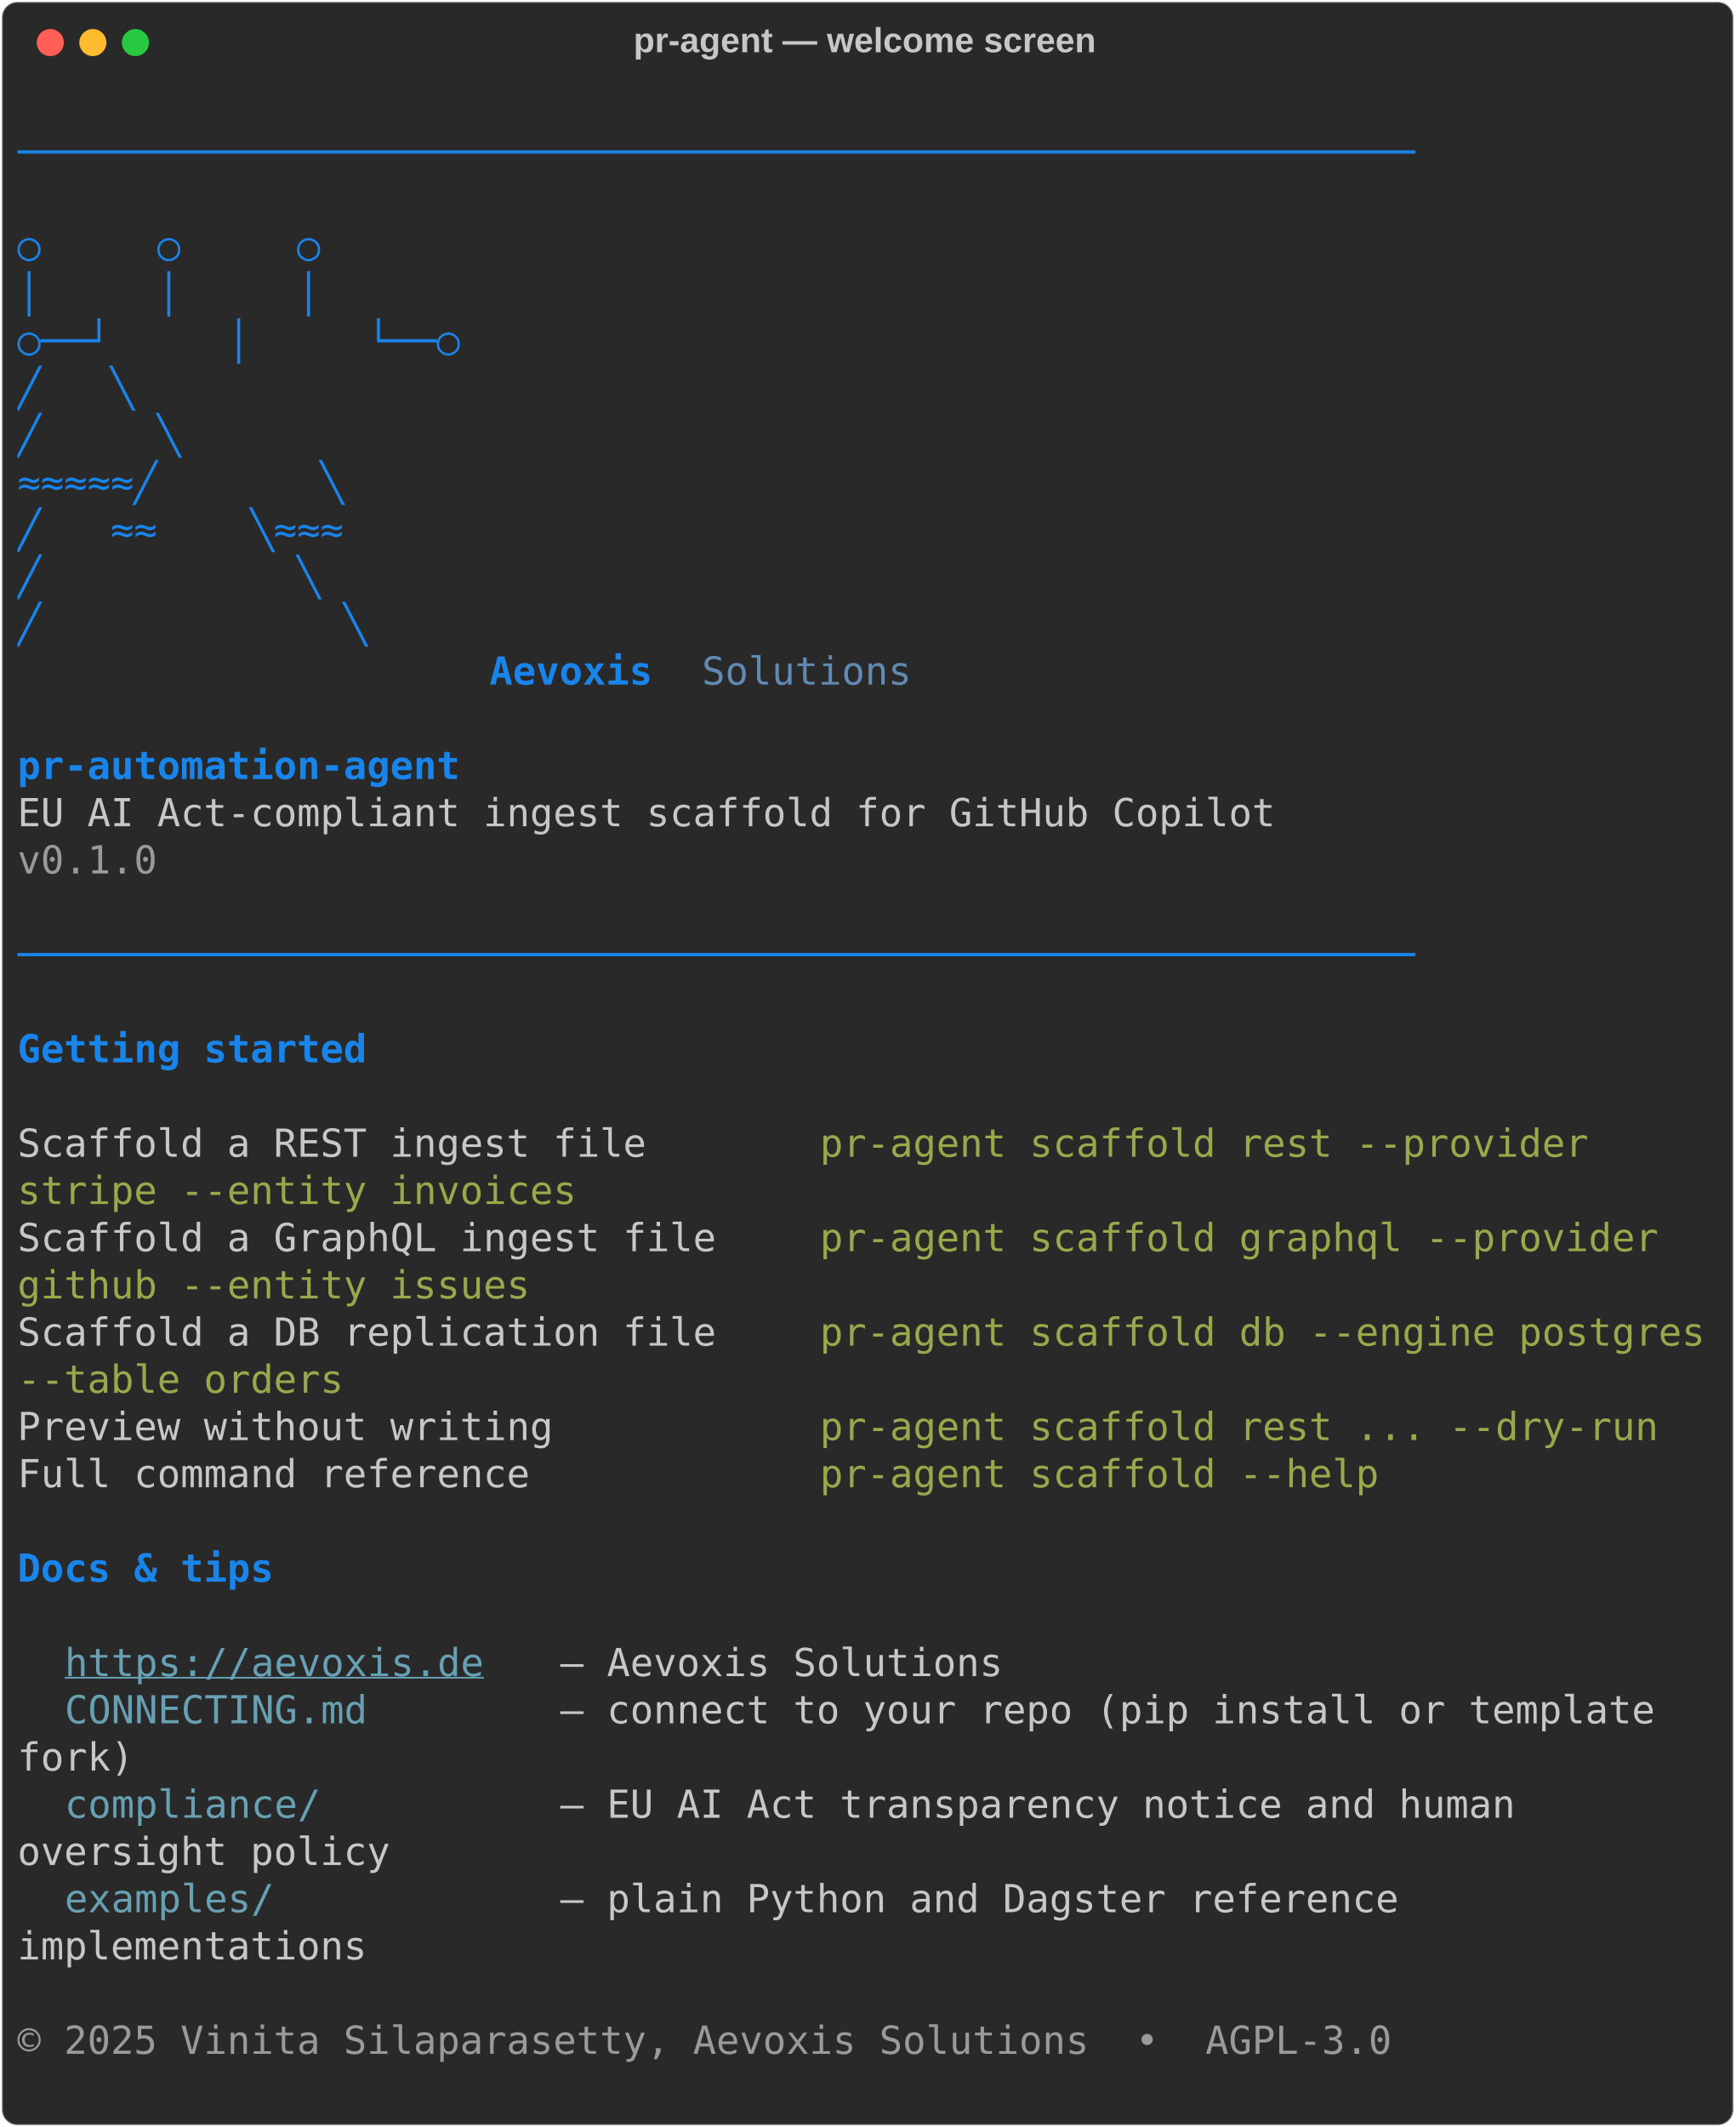
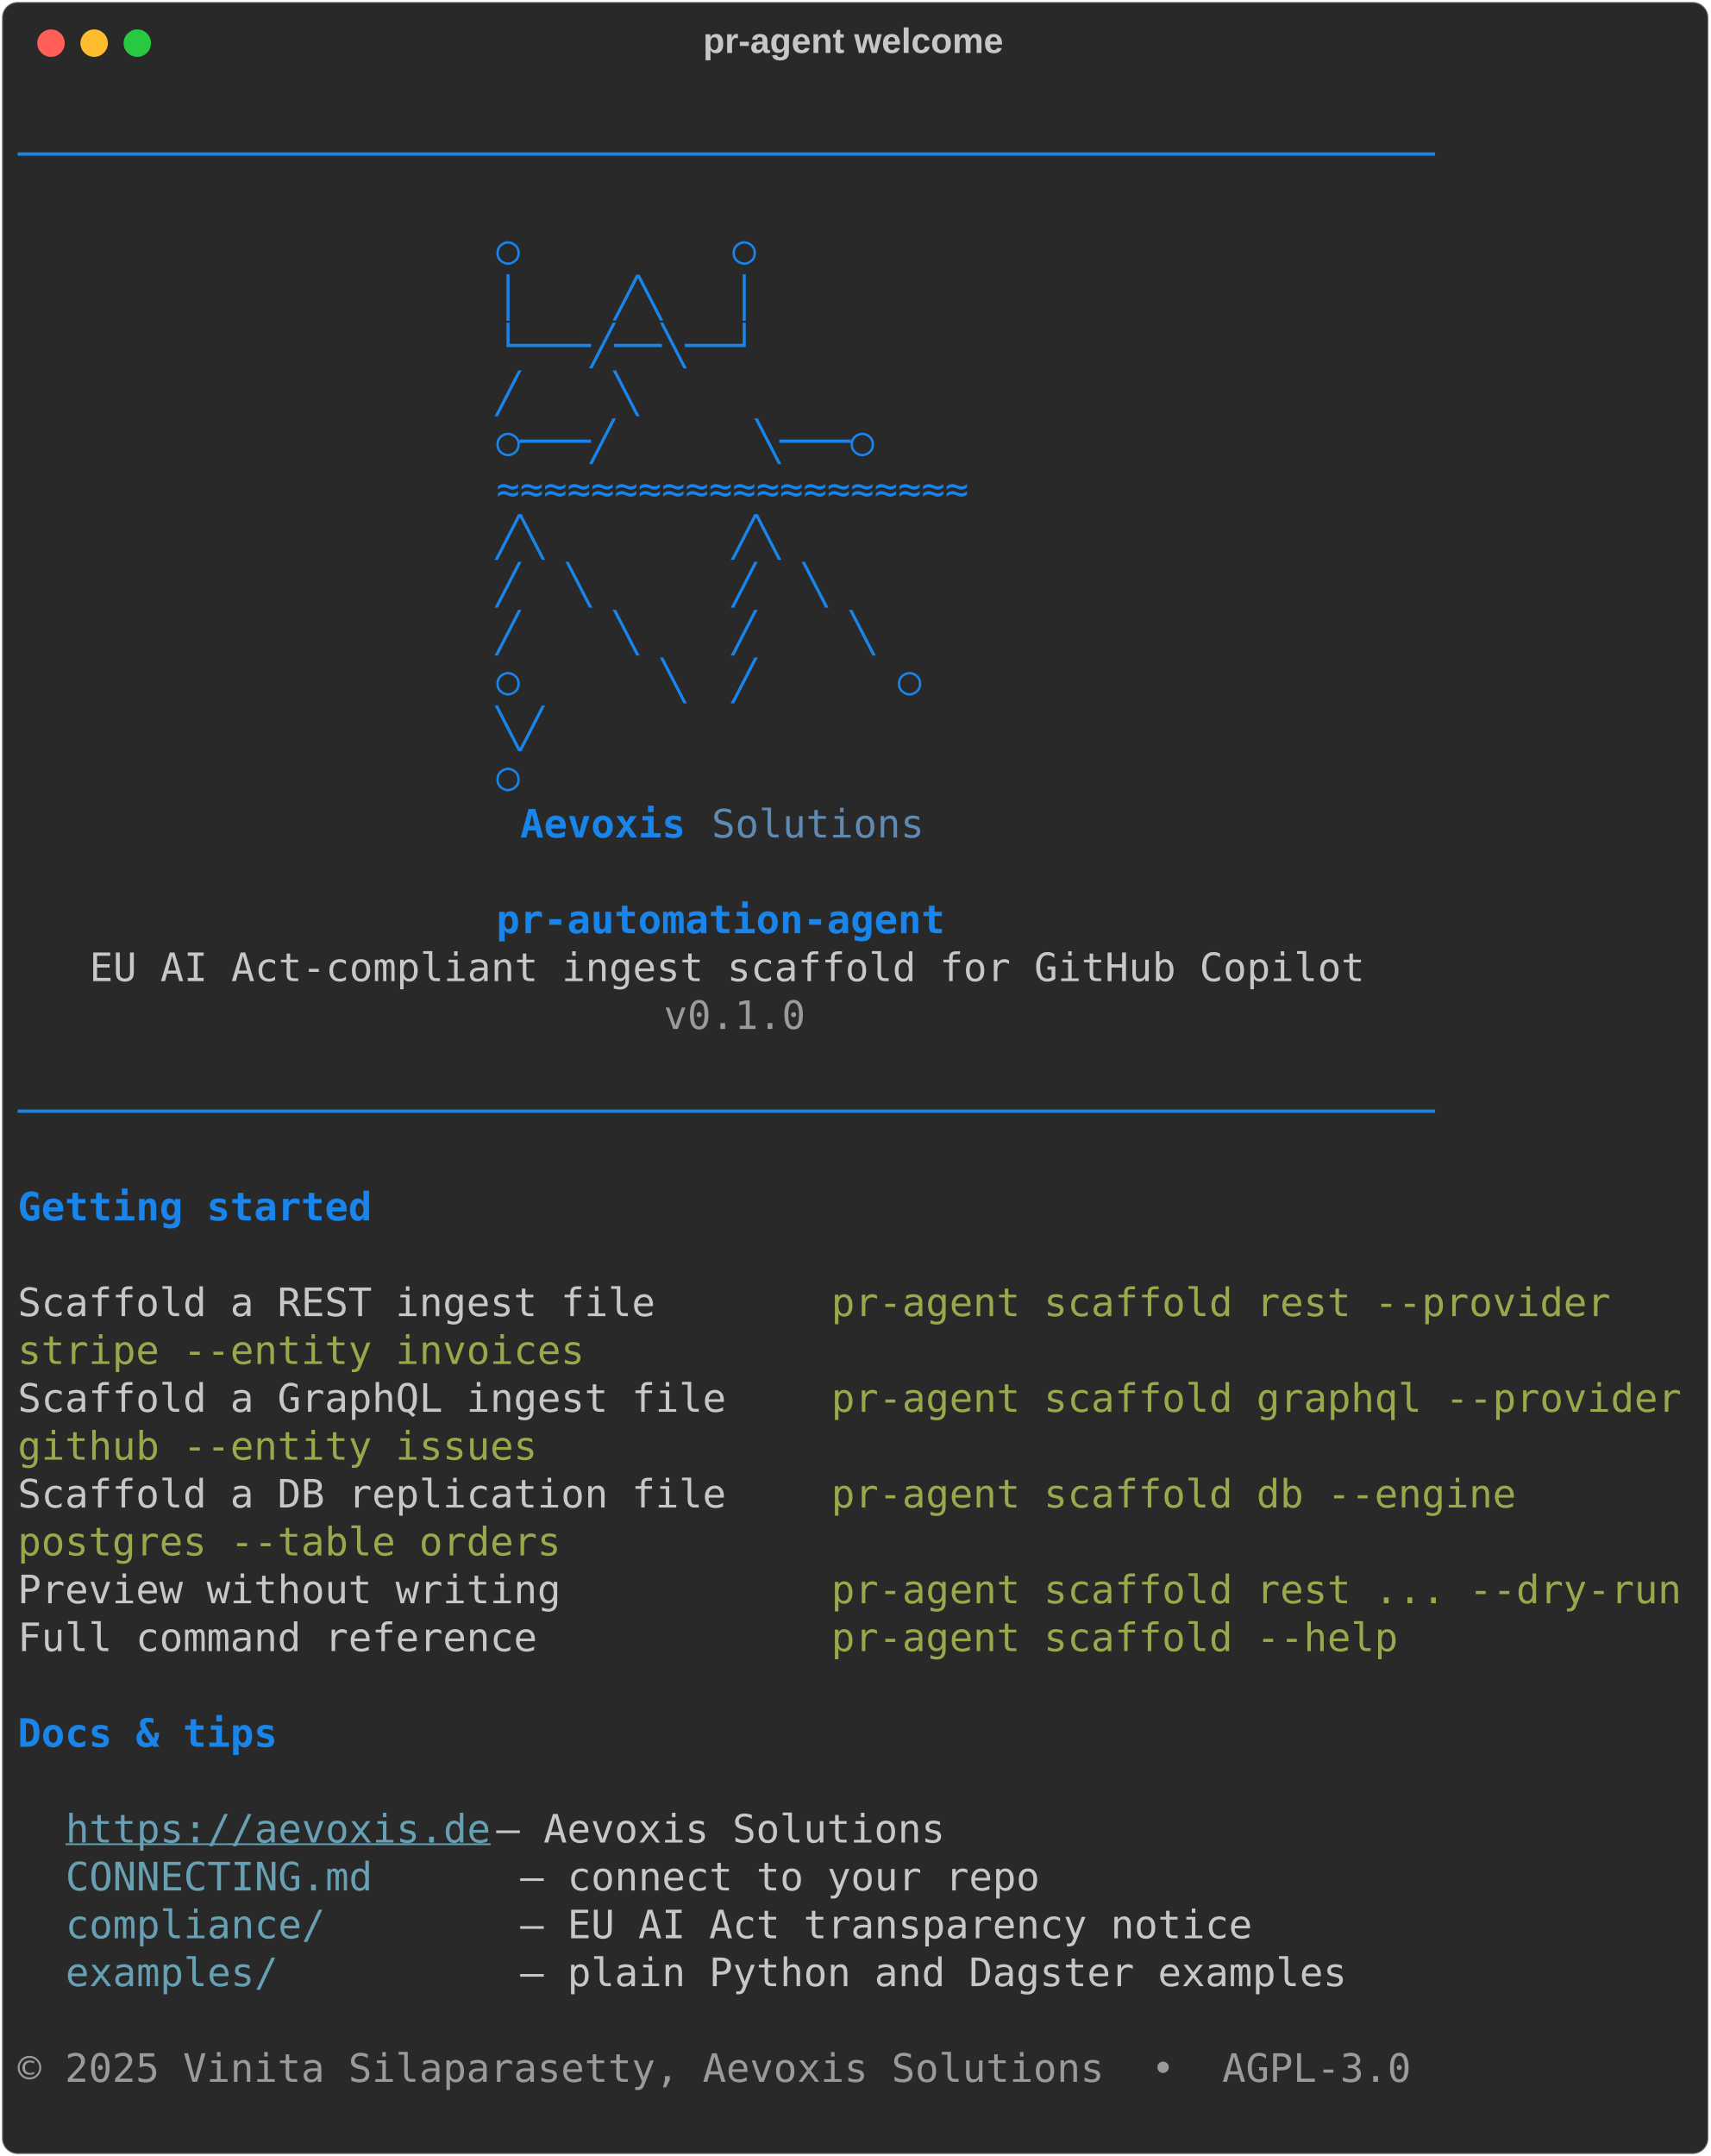
- <svg xmlns="http://www.w3.org/2000/svg" class="rich-terminal" viewBox="0 0 897 1099.2">
+ <svg xmlns="http://www.w3.org/2000/svg" class="rich-terminal" viewBox="0 0 872 1099.2">
  <style>

    @font-face {
        font-family: "Fira Code";
        src: local("FiraCode-Regular"),
                url("https://cdnjs.cloudflare.com/ajax/libs/firacode/6.2.0/woff2/FiraCode-Regular.woff2") format("woff2"),
                url("https://cdnjs.cloudflare.com/ajax/libs/firacode/6.2.0/woff/FiraCode-Regular.woff") format("woff");
        font-style: normal;
        font-weight: 400;
    }
    @font-face {
        font-family: "Fira Code";
        src: local("FiraCode-Bold"),
                url("https://cdnjs.cloudflare.com/ajax/libs/firacode/6.2.0/woff2/FiraCode-Bold.woff2") format("woff2"),
                url("https://cdnjs.cloudflare.com/ajax/libs/firacode/6.2.0/woff/FiraCode-Bold.woff") format("woff");
        font-style: bold;
        font-weight: 700;
    }

-     .terminal-3943613095-matrix {
+     .terminal-3923026582-matrix {
        font-family: Fira Code, monospace;
        font-size: 20px;
        line-height: 24.4px;
        font-variant-east-asian: full-width;
    }

-     .terminal-3943613095-title {
+     .terminal-3923026582-title {
        font-size: 18px;
        font-weight: bold;
        font-family: arial;
    }

-     .terminal-3943613095-r1 { fill: #c5c8c6 }
- .terminal-3943613095-r2 { fill: #1984e9 }
- .terminal-3943613095-r3 { fill: #1984e9;font-weight: bold }
- .terminal-3943613095-r4 { fill: #608ab1 }
- .terminal-3943613095-r5 { fill: #9a9b99 }
- .terminal-3943613095-r6 { fill: #98a84b }
- .terminal-3943613095-r7 { fill: #68a0b3;text-decoration: underline; }
- .terminal-3943613095-r8 { fill: #68a0b3 }
+     .terminal-3923026582-r1 { fill: #c5c8c6 }
+ .terminal-3923026582-r2 { fill: #1984e9 }
+ .terminal-3923026582-r3 { fill: #1984e9;font-weight: bold }
+ .terminal-3923026582-r4 { fill: #608ab1 }
+ .terminal-3923026582-r5 { fill: #9a9b99 }
+ .terminal-3923026582-r6 { fill: #98a84b }
+ .terminal-3923026582-r7 { fill: #68a0b3;text-decoration: underline; }
+ .terminal-3923026582-r8 { fill: #68a0b3 }
    </style>
  <defs>
-     <clipPath id="terminal-3943613095-clip-terminal">
-       <rect x="0" y="0" width="877.4" height="1048.2" />
-     </clipPath>
-     <clipPath id="terminal-3943613095-line-0">
-       <rect x="0" y="1.5" width="878.4" height="24.65" />
-     </clipPath>
-     <clipPath id="terminal-3943613095-line-1">
-       <rect x="0" y="25.9" width="878.4" height="24.65" />
-     </clipPath>
-     <clipPath id="terminal-3943613095-line-2">
-       <rect x="0" y="50.3" width="878.4" height="24.65" />
-     </clipPath>
-     <clipPath id="terminal-3943613095-line-3">
-       <rect x="0" y="74.7" width="878.4" height="24.65" />
-     </clipPath>
-     <clipPath id="terminal-3943613095-line-4">
-       <rect x="0" y="99.1" width="878.4" height="24.65" />
-     </clipPath>
-     <clipPath id="terminal-3943613095-line-5">
-       <rect x="0" y="123.5" width="878.4" height="24.65" />
-     </clipPath>
-     <clipPath id="terminal-3943613095-line-6">
-       <rect x="0" y="147.9" width="878.4" height="24.65" />
-     </clipPath>
-     <clipPath id="terminal-3943613095-line-7">
-       <rect x="0" y="172.3" width="878.4" height="24.65" />
-     </clipPath>
-     <clipPath id="terminal-3943613095-line-8">
-       <rect x="0" y="196.7" width="878.4" height="24.65" />
-     </clipPath>
-     <clipPath id="terminal-3943613095-line-9">
-       <rect x="0" y="221.1" width="878.4" height="24.65" />
-     </clipPath>
-     <clipPath id="terminal-3943613095-line-10">
-       <rect x="0" y="245.5" width="878.4" height="24.65" />
-     </clipPath>
-     <clipPath id="terminal-3943613095-line-11">
-       <rect x="0" y="269.9" width="878.4" height="24.65" />
-     </clipPath>
-     <clipPath id="terminal-3943613095-line-12">
-       <rect x="0" y="294.3" width="878.4" height="24.65" />
-     </clipPath>
-     <clipPath id="terminal-3943613095-line-13">
-       <rect x="0" y="318.7" width="878.4" height="24.65" />
-     </clipPath>
-     <clipPath id="terminal-3943613095-line-14">
-       <rect x="0" y="343.1" width="878.4" height="24.65" />
-     </clipPath>
-     <clipPath id="terminal-3943613095-line-15">
-       <rect x="0" y="367.5" width="878.4" height="24.65" />
-     </clipPath>
-     <clipPath id="terminal-3943613095-line-16">
-       <rect x="0" y="391.9" width="878.4" height="24.65" />
-     </clipPath>
-     <clipPath id="terminal-3943613095-line-17">
-       <rect x="0" y="416.3" width="878.4" height="24.65" />
-     </clipPath>
-     <clipPath id="terminal-3943613095-line-18">
-       <rect x="0" y="440.7" width="878.4" height="24.65" />
-     </clipPath>
-     <clipPath id="terminal-3943613095-line-19">
-       <rect x="0" y="465.1" width="878.4" height="24.65" />
-     </clipPath>
-     <clipPath id="terminal-3943613095-line-20">
-       <rect x="0" y="489.5" width="878.4" height="24.65" />
-     </clipPath>
-     <clipPath id="terminal-3943613095-line-21">
-       <rect x="0" y="513.9" width="878.4" height="24.65" />
-     </clipPath>
-     <clipPath id="terminal-3943613095-line-22">
-       <rect x="0" y="538.3" width="878.4" height="24.65" />
-     </clipPath>
-     <clipPath id="terminal-3943613095-line-23">
-       <rect x="0" y="562.7" width="878.4" height="24.65" />
-     </clipPath>
-     <clipPath id="terminal-3943613095-line-24">
-       <rect x="0" y="587.1" width="878.4" height="24.65" />
-     </clipPath>
-     <clipPath id="terminal-3943613095-line-25">
-       <rect x="0" y="611.5" width="878.4" height="24.65" />
-     </clipPath>
-     <clipPath id="terminal-3943613095-line-26">
-       <rect x="0" y="635.9" width="878.4" height="24.65" />
-     </clipPath>
-     <clipPath id="terminal-3943613095-line-27">
-       <rect x="0" y="660.3" width="878.4" height="24.65" />
-     </clipPath>
-     <clipPath id="terminal-3943613095-line-28">
-       <rect x="0" y="684.7" width="878.4" height="24.65" />
-     </clipPath>
-     <clipPath id="terminal-3943613095-line-29">
-       <rect x="0" y="709.1" width="878.4" height="24.65" />
-     </clipPath>
-     <clipPath id="terminal-3943613095-line-30">
-       <rect x="0" y="733.5" width="878.4" height="24.65" />
-     </clipPath>
-     <clipPath id="terminal-3943613095-line-31">
-       <rect x="0" y="757.9" width="878.4" height="24.65" />
-     </clipPath>
-     <clipPath id="terminal-3943613095-line-32">
-       <rect x="0" y="782.3" width="878.4" height="24.65" />
-     </clipPath>
-     <clipPath id="terminal-3943613095-line-33">
-       <rect x="0" y="806.7" width="878.4" height="24.65" />
-     </clipPath>
-     <clipPath id="terminal-3943613095-line-34">
-       <rect x="0" y="831.1" width="878.4" height="24.65" />
-     </clipPath>
-     <clipPath id="terminal-3943613095-line-35">
-       <rect x="0" y="855.5" width="878.4" height="24.65" />
-     </clipPath>
-     <clipPath id="terminal-3943613095-line-36">
-       <rect x="0" y="879.9" width="878.4" height="24.65" />
-     </clipPath>
-     <clipPath id="terminal-3943613095-line-37">
-       <rect x="0" y="904.3" width="878.4" height="24.65" />
-     </clipPath>
-     <clipPath id="terminal-3943613095-line-38">
-       <rect x="0" y="928.7" width="878.4" height="24.65" />
-     </clipPath>
-     <clipPath id="terminal-3943613095-line-39">
-       <rect x="0" y="953.1" width="878.4" height="24.65" />
-     </clipPath>
-     <clipPath id="terminal-3943613095-line-40">
-       <rect x="0" y="977.5" width="878.4" height="24.65" />
-     </clipPath>
-     <clipPath id="terminal-3943613095-line-41">
-       <rect x="0" y="1001.9" width="878.4" height="24.65" />
+     <clipPath id="terminal-3923026582-clip-terminal">
+       <rect x="0" y="0" width="853.0" height="1048.2" />
+     </clipPath>
+     <clipPath id="terminal-3923026582-line-0">
+       <rect x="0" y="1.5" width="854" height="24.65" />
+     </clipPath>
+     <clipPath id="terminal-3923026582-line-1">
+       <rect x="0" y="25.9" width="854" height="24.65" />
+     </clipPath>
+     <clipPath id="terminal-3923026582-line-2">
+       <rect x="0" y="50.3" width="854" height="24.65" />
+     </clipPath>
+     <clipPath id="terminal-3923026582-line-3">
+       <rect x="0" y="74.7" width="854" height="24.65" />
+     </clipPath>
+     <clipPath id="terminal-3923026582-line-4">
+       <rect x="0" y="99.1" width="854" height="24.65" />
+     </clipPath>
+     <clipPath id="terminal-3923026582-line-5">
+       <rect x="0" y="123.5" width="854" height="24.65" />
+     </clipPath>
+     <clipPath id="terminal-3923026582-line-6">
+       <rect x="0" y="147.9" width="854" height="24.65" />
+     </clipPath>
+     <clipPath id="terminal-3923026582-line-7">
+       <rect x="0" y="172.3" width="854" height="24.65" />
+     </clipPath>
+     <clipPath id="terminal-3923026582-line-8">
+       <rect x="0" y="196.7" width="854" height="24.65" />
+     </clipPath>
+     <clipPath id="terminal-3923026582-line-9">
+       <rect x="0" y="221.1" width="854" height="24.65" />
+     </clipPath>
+     <clipPath id="terminal-3923026582-line-10">
+       <rect x="0" y="245.5" width="854" height="24.65" />
+     </clipPath>
+     <clipPath id="terminal-3923026582-line-11">
+       <rect x="0" y="269.9" width="854" height="24.65" />
+     </clipPath>
+     <clipPath id="terminal-3923026582-line-12">
+       <rect x="0" y="294.3" width="854" height="24.65" />
+     </clipPath>
+     <clipPath id="terminal-3923026582-line-13">
+       <rect x="0" y="318.7" width="854" height="24.65" />
+     </clipPath>
+     <clipPath id="terminal-3923026582-line-14">
+       <rect x="0" y="343.1" width="854" height="24.65" />
+     </clipPath>
+     <clipPath id="terminal-3923026582-line-15">
+       <rect x="0" y="367.5" width="854" height="24.65" />
+     </clipPath>
+     <clipPath id="terminal-3923026582-line-16">
+       <rect x="0" y="391.9" width="854" height="24.65" />
+     </clipPath>
+     <clipPath id="terminal-3923026582-line-17">
+       <rect x="0" y="416.3" width="854" height="24.65" />
+     </clipPath>
+     <clipPath id="terminal-3923026582-line-18">
+       <rect x="0" y="440.7" width="854" height="24.65" />
+     </clipPath>
+     <clipPath id="terminal-3923026582-line-19">
+       <rect x="0" y="465.1" width="854" height="24.65" />
+     </clipPath>
+     <clipPath id="terminal-3923026582-line-20">
+       <rect x="0" y="489.5" width="854" height="24.65" />
+     </clipPath>
+     <clipPath id="terminal-3923026582-line-21">
+       <rect x="0" y="513.9" width="854" height="24.65" />
+     </clipPath>
+     <clipPath id="terminal-3923026582-line-22">
+       <rect x="0" y="538.3" width="854" height="24.65" />
+     </clipPath>
+     <clipPath id="terminal-3923026582-line-23">
+       <rect x="0" y="562.7" width="854" height="24.65" />
+     </clipPath>
+     <clipPath id="terminal-3923026582-line-24">
+       <rect x="0" y="587.1" width="854" height="24.65" />
+     </clipPath>
+     <clipPath id="terminal-3923026582-line-25">
+       <rect x="0" y="611.5" width="854" height="24.65" />
+     </clipPath>
+     <clipPath id="terminal-3923026582-line-26">
+       <rect x="0" y="635.9" width="854" height="24.65" />
+     </clipPath>
+     <clipPath id="terminal-3923026582-line-27">
+       <rect x="0" y="660.3" width="854" height="24.65" />
+     </clipPath>
+     <clipPath id="terminal-3923026582-line-28">
+       <rect x="0" y="684.7" width="854" height="24.65" />
+     </clipPath>
+     <clipPath id="terminal-3923026582-line-29">
+       <rect x="0" y="709.1" width="854" height="24.65" />
+     </clipPath>
+     <clipPath id="terminal-3923026582-line-30">
+       <rect x="0" y="733.5" width="854" height="24.65" />
+     </clipPath>
+     <clipPath id="terminal-3923026582-line-31">
+       <rect x="0" y="757.9" width="854" height="24.65" />
+     </clipPath>
+     <clipPath id="terminal-3923026582-line-32">
+       <rect x="0" y="782.3" width="854" height="24.65" />
+     </clipPath>
+     <clipPath id="terminal-3923026582-line-33">
+       <rect x="0" y="806.7" width="854" height="24.65" />
+     </clipPath>
+     <clipPath id="terminal-3923026582-line-34">
+       <rect x="0" y="831.1" width="854" height="24.65" />
+     </clipPath>
+     <clipPath id="terminal-3923026582-line-35">
+       <rect x="0" y="855.5" width="854" height="24.65" />
+     </clipPath>
+     <clipPath id="terminal-3923026582-line-36">
+       <rect x="0" y="879.9" width="854" height="24.65" />
+     </clipPath>
+     <clipPath id="terminal-3923026582-line-37">
+       <rect x="0" y="904.3" width="854" height="24.65" />
+     </clipPath>
+     <clipPath id="terminal-3923026582-line-38">
+       <rect x="0" y="928.7" width="854" height="24.65" />
+     </clipPath>
+     <clipPath id="terminal-3923026582-line-39">
+       <rect x="0" y="953.1" width="854" height="24.65" />
+     </clipPath>
+     <clipPath id="terminal-3923026582-line-40">
+       <rect x="0" y="977.5" width="854" height="24.65" />
+     </clipPath>
+     <clipPath id="terminal-3923026582-line-41">
+       <rect x="0" y="1001.9" width="854" height="24.65" />
    </clipPath>
  </defs>
-   <rect fill="#292929" stroke="rgba(255,255,255,0.35)" stroke-width="1" x="1" y="1" width="895" height="1097.2" rx="8" />
-   <text class="terminal-3943613095-title" fill="#c5c8c6" text-anchor="middle" x="447" y="27">pr-agent — welcome screen</text>
+   <rect fill="#292929" stroke="rgba(255,255,255,0.35)" stroke-width="1" x="1" y="1" width="870" height="1097.2" rx="8" />
+   <text class="terminal-3923026582-title" fill="#c5c8c6" text-anchor="middle" x="435" y="27">pr-agent welcome</text>
  <g transform="translate(26,22)">
    <circle cx="0" cy="0" r="7" fill="#ff5f57" />
    <circle cx="22" cy="0" r="7" fill="#febc2e" />
    <circle cx="44" cy="0" r="7" fill="#28c840" />
  </g>
-   <g transform="translate(9, 41)" clip-path="url(#terminal-3943613095-clip-terminal)">
-     <g class="terminal-3943613095-matrix">
-       <text class="terminal-3943613095-r1" x="878.4" y="20" textLength="12.2" clip-path="url(#terminal-3943613095-line-0)">
- </text>
-       <text class="terminal-3943613095-r2" x="0" y="44.4" textLength="732" clip-path="url(#terminal-3943613095-line-1)">────────────────────────────────────────────────────────────</text>
-       <text class="terminal-3943613095-r1" x="878.4" y="44.4" textLength="12.2" clip-path="url(#terminal-3943613095-line-1)">
- </text>
-       <text class="terminal-3943613095-r1" x="878.4" y="68.8" textLength="12.2" clip-path="url(#terminal-3943613095-line-2)">
- </text>
-       <text class="terminal-3943613095-r2" x="0" y="93.2" textLength="475.8" clip-path="url(#terminal-3943613095-line-3)">                       ○     ○     ○   </text>
-       <text class="terminal-3943613095-r1" x="878.4" y="93.2" textLength="12.2" clip-path="url(#terminal-3943613095-line-3)">
- </text>
-       <text class="terminal-3943613095-r2" x="0" y="117.6" textLength="475.8" clip-path="url(#terminal-3943613095-line-4)">                       │     │     │   </text>
-       <text class="terminal-3943613095-r1" x="878.4" y="117.6" textLength="12.2" clip-path="url(#terminal-3943613095-line-4)">
- </text>
-       <text class="terminal-3943613095-r2" x="0" y="142" textLength="475.8" clip-path="url(#terminal-3943613095-line-5)">                    ○──┘     │     └──○</text>
-       <text class="terminal-3943613095-r1" x="878.4" y="142" textLength="12.2" clip-path="url(#terminal-3943613095-line-5)">
- </text>
-       <text class="terminal-3943613095-r2" x="0" y="166.4" textLength="475.8" clip-path="url(#terminal-3943613095-line-6)">                           ╱   ╲       </text>
-       <text class="terminal-3943613095-r1" x="878.4" y="166.4" textLength="12.2" clip-path="url(#terminal-3943613095-line-6)">
- </text>
-       <text class="terminal-3943613095-r2" x="0" y="190.8" textLength="475.8" clip-path="url(#terminal-3943613095-line-7)">                          ╱     ╲      </text>
-       <text class="terminal-3943613095-r1" x="878.4" y="190.8" textLength="12.2" clip-path="url(#terminal-3943613095-line-7)">
- </text>
-       <text class="terminal-3943613095-r2" x="0" y="215.2" textLength="475.8" clip-path="url(#terminal-3943613095-line-8)">                    ≈≈≈≈≈╱       ╲     </text>
-       <text class="terminal-3943613095-r1" x="878.4" y="215.2" textLength="12.2" clip-path="url(#terminal-3943613095-line-8)">
- </text>
-       <text class="terminal-3943613095-r2" x="0" y="239.6" textLength="475.8" clip-path="url(#terminal-3943613095-line-9)">                        ╱   ≈≈    ╲≈≈≈ </text>
-       <text class="terminal-3943613095-r1" x="878.4" y="239.6" textLength="12.2" clip-path="url(#terminal-3943613095-line-9)">
- </text>
-       <text class="terminal-3943613095-r2" x="0" y="264" textLength="475.8" clip-path="url(#terminal-3943613095-line-10)">                       ╱           ╲   </text>
-       <text class="terminal-3943613095-r1" x="878.4" y="264" textLength="12.2" clip-path="url(#terminal-3943613095-line-10)">
- </text>
-       <text class="terminal-3943613095-r2" x="0" y="288.4" textLength="475.8" clip-path="url(#terminal-3943613095-line-11)">                      ╱             ╲  </text>
-       <text class="terminal-3943613095-r1" x="878.4" y="288.4" textLength="12.2" clip-path="url(#terminal-3943613095-line-11)">
- </text>
-       <text class="terminal-3943613095-r3" x="244" y="312.8" textLength="109.8" clip-path="url(#terminal-3943613095-line-12)">  Aevoxis</text>
-       <text class="terminal-3943613095-r4" x="353.8" y="312.8" textLength="122" clip-path="url(#terminal-3943613095-line-12)"> Solutions</text>
-       <text class="terminal-3943613095-r1" x="878.4" y="312.8" textLength="12.2" clip-path="url(#terminal-3943613095-line-12)">
- </text>
-       <text class="terminal-3943613095-r1" x="878.4" y="337.2" textLength="12.2" clip-path="url(#terminal-3943613095-line-13)">
- </text>
-       <text class="terminal-3943613095-r3" x="0" y="361.6" textLength="475.8" clip-path="url(#terminal-3943613095-line-14)">                    pr-automation-agent</text>
-       <text class="terminal-3943613095-r1" x="878.4" y="361.6" textLength="12.2" clip-path="url(#terminal-3943613095-line-14)">
- </text>
-       <text class="terminal-3943613095-r1" x="0" y="386" textLength="707.6" clip-path="url(#terminal-3943613095-line-15)">    EU AI Act-compliant ingest scaffold for GitHub Copilot</text>
-       <text class="terminal-3943613095-r1" x="878.4" y="386" textLength="12.2" clip-path="url(#terminal-3943613095-line-15)">
- </text>
-       <text class="terminal-3943613095-r5" x="0" y="410.4" textLength="402.6" clip-path="url(#terminal-3943613095-line-16)">                           v0.1.0</text>
-       <text class="terminal-3943613095-r1" x="878.4" y="410.4" textLength="12.2" clip-path="url(#terminal-3943613095-line-16)">
- </text>
-       <text class="terminal-3943613095-r1" x="878.4" y="434.8" textLength="12.2" clip-path="url(#terminal-3943613095-line-17)">
- </text>
-       <text class="terminal-3943613095-r2" x="0" y="459.2" textLength="732" clip-path="url(#terminal-3943613095-line-18)">────────────────────────────────────────────────────────────</text>
-       <text class="terminal-3943613095-r1" x="878.4" y="459.2" textLength="12.2" clip-path="url(#terminal-3943613095-line-18)">
- </text>
-       <text class="terminal-3943613095-r1" x="878.4" y="483.6" textLength="12.2" clip-path="url(#terminal-3943613095-line-19)">
- </text>
-       <text class="terminal-3943613095-r3" x="0" y="508" textLength="207.4" clip-path="url(#terminal-3943613095-line-20)">  Getting started</text>
-       <text class="terminal-3943613095-r1" x="878.4" y="508" textLength="12.2" clip-path="url(#terminal-3943613095-line-20)">
- </text>
-       <text class="terminal-3943613095-r1" x="878.4" y="532.4" textLength="12.2" clip-path="url(#terminal-3943613095-line-21)">
- </text>
-       <text class="terminal-3943613095-r1" x="0" y="556.8" textLength="414.8" clip-path="url(#terminal-3943613095-line-22)">  Scaffold a REST ingest file     </text>
-       <text class="terminal-3943613095-r6" x="414.8" y="556.8" textLength="414.8" clip-path="url(#terminal-3943613095-line-22)">pr-agent scaffold rest --provider </text>
-       <text class="terminal-3943613095-r1" x="878.4" y="556.8" textLength="12.2" clip-path="url(#terminal-3943613095-line-22)">
- </text>
-       <text class="terminal-3943613095-r6" x="0" y="581.2" textLength="292.8" clip-path="url(#terminal-3943613095-line-23)">stripe --entity invoices</text>
-       <text class="terminal-3943613095-r1" x="878.4" y="581.2" textLength="12.2" clip-path="url(#terminal-3943613095-line-23)">
- </text>
-       <text class="terminal-3943613095-r1" x="0" y="605.6" textLength="414.8" clip-path="url(#terminal-3943613095-line-24)">  Scaffold a GraphQL ingest file  </text>
-       <text class="terminal-3943613095-r6" x="414.8" y="605.6" textLength="451.4" clip-path="url(#terminal-3943613095-line-24)">pr-agent scaffold graphql --provider </text>
-       <text class="terminal-3943613095-r1" x="878.4" y="605.6" textLength="12.2" clip-path="url(#terminal-3943613095-line-24)">
- </text>
-       <text class="terminal-3943613095-r6" x="0" y="630" textLength="268.4" clip-path="url(#terminal-3943613095-line-25)">github --entity issues</text>
-       <text class="terminal-3943613095-r1" x="878.4" y="630" textLength="12.2" clip-path="url(#terminal-3943613095-line-25)">
- </text>
-       <text class="terminal-3943613095-r1" x="0" y="654.4" textLength="414.8" clip-path="url(#terminal-3943613095-line-26)">  Scaffold a DB replication file  </text>
-       <text class="terminal-3943613095-r6" x="414.8" y="654.4" textLength="463.6" clip-path="url(#terminal-3943613095-line-26)">pr-agent scaffold db --engine postgres</text>
-       <text class="terminal-3943613095-r1" x="878.4" y="654.4" textLength="12.2" clip-path="url(#terminal-3943613095-line-26)">
- </text>
-       <text class="terminal-3943613095-r6" x="0" y="678.8" textLength="170.8" clip-path="url(#terminal-3943613095-line-27)">--table orders</text>
-       <text class="terminal-3943613095-r1" x="878.4" y="678.8" textLength="12.2" clip-path="url(#terminal-3943613095-line-27)">
- </text>
-       <text class="terminal-3943613095-r1" x="0" y="703.2" textLength="414.8" clip-path="url(#terminal-3943613095-line-28)">  Preview without writing         </text>
-       <text class="terminal-3943613095-r6" x="414.8" y="703.2" textLength="439.2" clip-path="url(#terminal-3943613095-line-28)">pr-agent scaffold rest ... --dry-run</text>
-       <text class="terminal-3943613095-r1" x="878.4" y="703.2" textLength="12.2" clip-path="url(#terminal-3943613095-line-28)">
- </text>
-       <text class="terminal-3943613095-r1" x="0" y="727.6" textLength="414.8" clip-path="url(#terminal-3943613095-line-29)">  Full command reference          </text>
-       <text class="terminal-3943613095-r6" x="414.8" y="727.6" textLength="292.8" clip-path="url(#terminal-3943613095-line-29)">pr-agent scaffold --help</text>
-       <text class="terminal-3943613095-r1" x="878.4" y="727.6" textLength="12.2" clip-path="url(#terminal-3943613095-line-29)">
- </text>
-       <text class="terminal-3943613095-r1" x="878.4" y="752" textLength="12.2" clip-path="url(#terminal-3943613095-line-30)">
- </text>
-       <text class="terminal-3943613095-r3" x="0" y="776.4" textLength="158.6" clip-path="url(#terminal-3943613095-line-31)">  Docs &amp; tips</text>
-       <text class="terminal-3943613095-r1" x="878.4" y="776.4" textLength="12.2" clip-path="url(#terminal-3943613095-line-31)">
- </text>
-       <text class="terminal-3943613095-r1" x="878.4" y="800.8" textLength="12.2" clip-path="url(#terminal-3943613095-line-32)">
- </text>
-       <text class="terminal-3943613095-r7" x="24.4" y="825.2" textLength="256.2" clip-path="url(#terminal-3943613095-line-33)">https://aevoxis.de   </text>
-       <text class="terminal-3943613095-r1" x="280.6" y="825.2" textLength="231.8" clip-path="url(#terminal-3943613095-line-33)">— Aevoxis Solutions</text>
-       <text class="terminal-3943613095-r1" x="878.4" y="825.2" textLength="12.2" clip-path="url(#terminal-3943613095-line-33)">
- </text>
-       <text class="terminal-3943613095-r8" x="24.4" y="849.6" textLength="256.2" clip-path="url(#terminal-3943613095-line-34)">CONNECTING.md        </text>
-       <text class="terminal-3943613095-r1" x="280.6" y="849.6" textLength="585.6" clip-path="url(#terminal-3943613095-line-34)">— connect to your repo (pip install or template </text>
-       <text class="terminal-3943613095-r1" x="878.4" y="849.6" textLength="12.2" clip-path="url(#terminal-3943613095-line-34)">
- </text>
-       <text class="terminal-3943613095-r1" x="0" y="874" textLength="61" clip-path="url(#terminal-3943613095-line-35)">fork)</text>
-       <text class="terminal-3943613095-r1" x="878.4" y="874" textLength="12.2" clip-path="url(#terminal-3943613095-line-35)">
- </text>
-       <text class="terminal-3943613095-r8" x="24.4" y="898.4" textLength="256.2" clip-path="url(#terminal-3943613095-line-36)">compliance/          </text>
-       <text class="terminal-3943613095-r1" x="280.6" y="898.4" textLength="512.4" clip-path="url(#terminal-3943613095-line-36)">— EU AI Act transparency notice and human </text>
-       <text class="terminal-3943613095-r1" x="878.4" y="898.4" textLength="12.2" clip-path="url(#terminal-3943613095-line-36)">
- </text>
-       <text class="terminal-3943613095-r1" x="0" y="922.8" textLength="195.2" clip-path="url(#terminal-3943613095-line-37)">oversight policy</text>
-       <text class="terminal-3943613095-r1" x="878.4" y="922.8" textLength="12.2" clip-path="url(#terminal-3943613095-line-37)">
- </text>
-       <text class="terminal-3943613095-r8" x="24.4" y="947.2" textLength="256.2" clip-path="url(#terminal-3943613095-line-38)">examples/            </text>
-       <text class="terminal-3943613095-r1" x="280.6" y="947.2" textLength="451.4" clip-path="url(#terminal-3943613095-line-38)">— plain Python and Dagster reference </text>
-       <text class="terminal-3943613095-r1" x="878.4" y="947.2" textLength="12.2" clip-path="url(#terminal-3943613095-line-38)">
- </text>
-       <text class="terminal-3943613095-r1" x="0" y="971.6" textLength="183" clip-path="url(#terminal-3943613095-line-39)">implementations</text>
-       <text class="terminal-3943613095-r1" x="878.4" y="971.6" textLength="12.2" clip-path="url(#terminal-3943613095-line-39)">
- </text>
-       <text class="terminal-3943613095-r1" x="878.4" y="996" textLength="12.2" clip-path="url(#terminal-3943613095-line-40)">
- </text>
-       <text class="terminal-3943613095-r5" x="0" y="1020.4" textLength="719.8" clip-path="url(#terminal-3943613095-line-41)">© 2025 Vinita Silaparasetty, Aevoxis Solutions  •  AGPL-3.0</text>
-       <text class="terminal-3943613095-r1" x="878.4" y="1020.4" textLength="12.2" clip-path="url(#terminal-3943613095-line-41)">
- </text>
-       <text class="terminal-3943613095-r1" x="878.4" y="1044.8" textLength="12.2" clip-path="url(#terminal-3943613095-line-42)">
+   <g transform="translate(9, 41)" clip-path="url(#terminal-3923026582-clip-terminal)">
+     <g class="terminal-3923026582-matrix">
+       <text class="terminal-3923026582-r1" x="854" y="20" textLength="12.2" clip-path="url(#terminal-3923026582-line-0)">
+ </text>
+       <text class="terminal-3923026582-r2" x="0" y="44.4" textLength="732" clip-path="url(#terminal-3923026582-line-1)">────────────────────────────────────────────────────────────</text>
+       <text class="terminal-3923026582-r1" x="854" y="44.4" textLength="12.2" clip-path="url(#terminal-3923026582-line-1)">
+ </text>
+       <text class="terminal-3923026582-r1" x="854" y="68.8" textLength="12.2" clip-path="url(#terminal-3923026582-line-2)">
+ </text>
+       <text class="terminal-3923026582-r2" x="244" y="93.2" textLength="244" clip-path="url(#terminal-3923026582-line-3)">    ○         ○     </text>
+       <text class="terminal-3923026582-r1" x="854" y="93.2" textLength="12.2" clip-path="url(#terminal-3923026582-line-3)">
+ </text>
+       <text class="terminal-3923026582-r2" x="244" y="117.6" textLength="244" clip-path="url(#terminal-3923026582-line-4)">    │    ╱╲   │     </text>
+       <text class="terminal-3923026582-r1" x="854" y="117.6" textLength="12.2" clip-path="url(#terminal-3923026582-line-4)">
+ </text>
+       <text class="terminal-3923026582-r2" x="244" y="142" textLength="244" clip-path="url(#terminal-3923026582-line-5)">    └───╱──╲──┘     </text>
+       <text class="terminal-3923026582-r1" x="854" y="142" textLength="12.2" clip-path="url(#terminal-3923026582-line-5)">
+ </text>
+       <text class="terminal-3923026582-r2" x="244" y="166.4" textLength="244" clip-path="url(#terminal-3923026582-line-6)">       ╱    ╲       </text>
+       <text class="terminal-3923026582-r1" x="854" y="166.4" textLength="12.2" clip-path="url(#terminal-3923026582-line-6)">
+ </text>
+       <text class="terminal-3923026582-r2" x="244" y="190.8" textLength="244" clip-path="url(#terminal-3923026582-line-7)">  ○───╱      ╲───○  </text>
+       <text class="terminal-3923026582-r1" x="854" y="190.8" textLength="12.2" clip-path="url(#terminal-3923026582-line-7)">
+ </text>
+       <text class="terminal-3923026582-r2" x="244" y="215.2" textLength="244" clip-path="url(#terminal-3923026582-line-8)">≈≈≈≈≈≈≈≈≈≈≈≈≈≈≈≈≈≈≈≈</text>
+       <text class="terminal-3923026582-r1" x="854" y="215.2" textLength="12.2" clip-path="url(#terminal-3923026582-line-8)">
+ </text>
+       <text class="terminal-3923026582-r2" x="244" y="239.6" textLength="244" clip-path="url(#terminal-3923026582-line-9)">   ╱╲        ╱╲     </text>
+       <text class="terminal-3923026582-r1" x="854" y="239.6" textLength="12.2" clip-path="url(#terminal-3923026582-line-9)">
+ </text>
+       <text class="terminal-3923026582-r2" x="244" y="264" textLength="244" clip-path="url(#terminal-3923026582-line-10)">  ╱  ╲      ╱  ╲    </text>
+       <text class="terminal-3923026582-r1" x="854" y="264" textLength="12.2" clip-path="url(#terminal-3923026582-line-10)">
+ </text>
+       <text class="terminal-3923026582-r2" x="244" y="288.4" textLength="244" clip-path="url(#terminal-3923026582-line-11)"> ╱    ╲    ╱    ╲   </text>
+       <text class="terminal-3923026582-r1" x="854" y="288.4" textLength="12.2" clip-path="url(#terminal-3923026582-line-11)">
+ </text>
+       <text class="terminal-3923026582-r2" x="244" y="312.8" textLength="244" clip-path="url(#terminal-3923026582-line-12)">○      ╲  ╱      ○  </text>
+       <text class="terminal-3923026582-r1" x="854" y="312.8" textLength="12.2" clip-path="url(#terminal-3923026582-line-12)">
+ </text>
+       <text class="terminal-3923026582-r2" x="244" y="337.2" textLength="244" clip-path="url(#terminal-3923026582-line-13)">        ╲╱          </text>
+       <text class="terminal-3923026582-r1" x="854" y="337.2" textLength="12.2" clip-path="url(#terminal-3923026582-line-13)">
+ </text>
+       <text class="terminal-3923026582-r2" x="244" y="361.6" textLength="244" clip-path="url(#terminal-3923026582-line-14)">         ○          </text>
+       <text class="terminal-3923026582-r1" x="854" y="361.6" textLength="12.2" clip-path="url(#terminal-3923026582-line-14)">
+ </text>
+       <text class="terminal-3923026582-r3" x="256.2" y="386" textLength="85.4" clip-path="url(#terminal-3923026582-line-15)">Aevoxis</text>
+       <text class="terminal-3923026582-r4" x="353.8" y="386" textLength="109.8" clip-path="url(#terminal-3923026582-line-15)">Solutions</text>
+       <text class="terminal-3923026582-r1" x="854" y="386" textLength="12.2" clip-path="url(#terminal-3923026582-line-15)">
+ </text>
+       <text class="terminal-3923026582-r1" x="854" y="410.4" textLength="12.2" clip-path="url(#terminal-3923026582-line-16)">
+ </text>
+       <text class="terminal-3923026582-r3" x="244" y="434.8" textLength="231.8" clip-path="url(#terminal-3923026582-line-17)">pr-automation-agent</text>
+       <text class="terminal-3923026582-r1" x="854" y="434.8" textLength="12.2" clip-path="url(#terminal-3923026582-line-17)">
+ </text>
+       <text class="terminal-3923026582-r1" x="36.6" y="459.2" textLength="658.8" clip-path="url(#terminal-3923026582-line-18)">EU AI Act-compliant ingest scaffold for GitHub Copilot</text>
+       <text class="terminal-3923026582-r1" x="854" y="459.2" textLength="12.2" clip-path="url(#terminal-3923026582-line-18)">
+ </text>
+       <text class="terminal-3923026582-r5" x="329.4" y="483.6" textLength="73.2" clip-path="url(#terminal-3923026582-line-19)">v0.1.0</text>
+       <text class="terminal-3923026582-r1" x="854" y="483.6" textLength="12.2" clip-path="url(#terminal-3923026582-line-19)">
+ </text>
+       <text class="terminal-3923026582-r1" x="854" y="508" textLength="12.2" clip-path="url(#terminal-3923026582-line-20)">
+ </text>
+       <text class="terminal-3923026582-r2" x="0" y="532.4" textLength="732" clip-path="url(#terminal-3923026582-line-21)">────────────────────────────────────────────────────────────</text>
+       <text class="terminal-3923026582-r1" x="854" y="532.4" textLength="12.2" clip-path="url(#terminal-3923026582-line-21)">
+ </text>
+       <text class="terminal-3923026582-r1" x="854" y="556.8" textLength="12.2" clip-path="url(#terminal-3923026582-line-22)">
+ </text>
+       <text class="terminal-3923026582-r3" x="0" y="581.2" textLength="207.4" clip-path="url(#terminal-3923026582-line-23)">  Getting started</text>
+       <text class="terminal-3923026582-r1" x="854" y="581.2" textLength="12.2" clip-path="url(#terminal-3923026582-line-23)">
+ </text>
+       <text class="terminal-3923026582-r1" x="854" y="605.6" textLength="12.2" clip-path="url(#terminal-3923026582-line-24)">
+ </text>
+       <text class="terminal-3923026582-r1" x="0" y="630" textLength="414.8" clip-path="url(#terminal-3923026582-line-25)">  Scaffold a REST ingest file     </text>
+       <text class="terminal-3923026582-r6" x="414.8" y="630" textLength="414.8" clip-path="url(#terminal-3923026582-line-25)">pr-agent scaffold rest --provider </text>
+       <text class="terminal-3923026582-r1" x="854" y="630" textLength="12.2" clip-path="url(#terminal-3923026582-line-25)">
+ </text>
+       <text class="terminal-3923026582-r6" x="0" y="654.4" textLength="292.8" clip-path="url(#terminal-3923026582-line-26)">stripe --entity invoices</text>
+       <text class="terminal-3923026582-r1" x="854" y="654.4" textLength="12.2" clip-path="url(#terminal-3923026582-line-26)">
+ </text>
+       <text class="terminal-3923026582-r1" x="0" y="678.8" textLength="414.8" clip-path="url(#terminal-3923026582-line-27)">  Scaffold a GraphQL ingest file  </text>
+       <text class="terminal-3923026582-r6" x="414.8" y="678.8" textLength="439.2" clip-path="url(#terminal-3923026582-line-27)">pr-agent scaffold graphql --provider</text>
+       <text class="terminal-3923026582-r1" x="854" y="678.8" textLength="12.2" clip-path="url(#terminal-3923026582-line-27)">
+ </text>
+       <text class="terminal-3923026582-r6" x="0" y="703.2" textLength="268.4" clip-path="url(#terminal-3923026582-line-28)">github --entity issues</text>
+       <text class="terminal-3923026582-r1" x="854" y="703.2" textLength="12.2" clip-path="url(#terminal-3923026582-line-28)">
+ </text>
+       <text class="terminal-3923026582-r1" x="0" y="727.6" textLength="414.8" clip-path="url(#terminal-3923026582-line-29)">  Scaffold a DB replication file  </text>
+       <text class="terminal-3923026582-r6" x="414.8" y="727.6" textLength="366" clip-path="url(#terminal-3923026582-line-29)">pr-agent scaffold db --engine </text>
+       <text class="terminal-3923026582-r1" x="854" y="727.6" textLength="12.2" clip-path="url(#terminal-3923026582-line-29)">
+ </text>
+       <text class="terminal-3923026582-r6" x="0" y="752" textLength="280.6" clip-path="url(#terminal-3923026582-line-30)">postgres --table orders</text>
+       <text class="terminal-3923026582-r1" x="854" y="752" textLength="12.2" clip-path="url(#terminal-3923026582-line-30)">
+ </text>
+       <text class="terminal-3923026582-r1" x="0" y="776.4" textLength="414.8" clip-path="url(#terminal-3923026582-line-31)">  Preview without writing         </text>
+       <text class="terminal-3923026582-r6" x="414.8" y="776.4" textLength="439.2" clip-path="url(#terminal-3923026582-line-31)">pr-agent scaffold rest ... --dry-run</text>
+       <text class="terminal-3923026582-r1" x="854" y="776.4" textLength="12.2" clip-path="url(#terminal-3923026582-line-31)">
+ </text>
+       <text class="terminal-3923026582-r1" x="0" y="800.8" textLength="414.8" clip-path="url(#terminal-3923026582-line-32)">  Full command reference          </text>
+       <text class="terminal-3923026582-r6" x="414.8" y="800.8" textLength="292.8" clip-path="url(#terminal-3923026582-line-32)">pr-agent scaffold --help</text>
+       <text class="terminal-3923026582-r1" x="854" y="800.8" textLength="12.2" clip-path="url(#terminal-3923026582-line-32)">
+ </text>
+       <text class="terminal-3923026582-r1" x="854" y="825.2" textLength="12.2" clip-path="url(#terminal-3923026582-line-33)">
+ </text>
+       <text class="terminal-3923026582-r3" x="0" y="849.6" textLength="158.6" clip-path="url(#terminal-3923026582-line-34)">  Docs &amp; tips</text>
+       <text class="terminal-3923026582-r1" x="854" y="849.6" textLength="12.2" clip-path="url(#terminal-3923026582-line-34)">
+ </text>
+       <text class="terminal-3923026582-r1" x="854" y="874" textLength="12.2" clip-path="url(#terminal-3923026582-line-35)">
+ </text>
+       <text class="terminal-3923026582-r7" x="24.4" y="898.4" textLength="219.6" clip-path="url(#terminal-3923026582-line-36)">https://aevoxis.de</text>
+       <text class="terminal-3923026582-r1" x="244" y="898.4" textLength="268.4" clip-path="url(#terminal-3923026582-line-36)">   — Aevoxis Solutions</text>
+       <text class="terminal-3923026582-r1" x="854" y="898.4" textLength="12.2" clip-path="url(#terminal-3923026582-line-36)">
+ </text>
+       <text class="terminal-3923026582-r8" x="24.4" y="922.8" textLength="231.8" clip-path="url(#terminal-3923026582-line-37)">CONNECTING.md      </text>
+       <text class="terminal-3923026582-r1" x="256.2" y="922.8" textLength="305" clip-path="url(#terminal-3923026582-line-37)">   — connect to your repo</text>
+       <text class="terminal-3923026582-r1" x="854" y="922.8" textLength="12.2" clip-path="url(#terminal-3923026582-line-37)">
+ </text>
+       <text class="terminal-3923026582-r8" x="24.4" y="947.2" textLength="231.8" clip-path="url(#terminal-3923026582-line-38)">compliance/        </text>
+       <text class="terminal-3923026582-r1" x="256.2" y="947.2" textLength="414.8" clip-path="url(#terminal-3923026582-line-38)">   — EU AI Act transparency notice</text>
+       <text class="terminal-3923026582-r1" x="854" y="947.2" textLength="12.2" clip-path="url(#terminal-3923026582-line-38)">
+ </text>
+       <text class="terminal-3923026582-r8" x="24.4" y="971.6" textLength="231.8" clip-path="url(#terminal-3923026582-line-39)">examples/          </text>
+       <text class="terminal-3923026582-r1" x="256.2" y="971.6" textLength="463.6" clip-path="url(#terminal-3923026582-line-39)">   — plain Python and Dagster examples</text>
+       <text class="terminal-3923026582-r1" x="854" y="971.6" textLength="12.2" clip-path="url(#terminal-3923026582-line-39)">
+ </text>
+       <text class="terminal-3923026582-r1" x="854" y="996" textLength="12.2" clip-path="url(#terminal-3923026582-line-40)">
+ </text>
+       <text class="terminal-3923026582-r5" x="0" y="1020.4" textLength="719.8" clip-path="url(#terminal-3923026582-line-41)">© 2025 Vinita Silaparasetty, Aevoxis Solutions  •  AGPL-3.0</text>
+       <text class="terminal-3923026582-r1" x="854" y="1020.4" textLength="12.2" clip-path="url(#terminal-3923026582-line-41)">
+ </text>
+       <text class="terminal-3923026582-r1" x="854" y="1044.8" textLength="12.2" clip-path="url(#terminal-3923026582-line-42)">
</text>
    </g>
  </g>
</svg>
